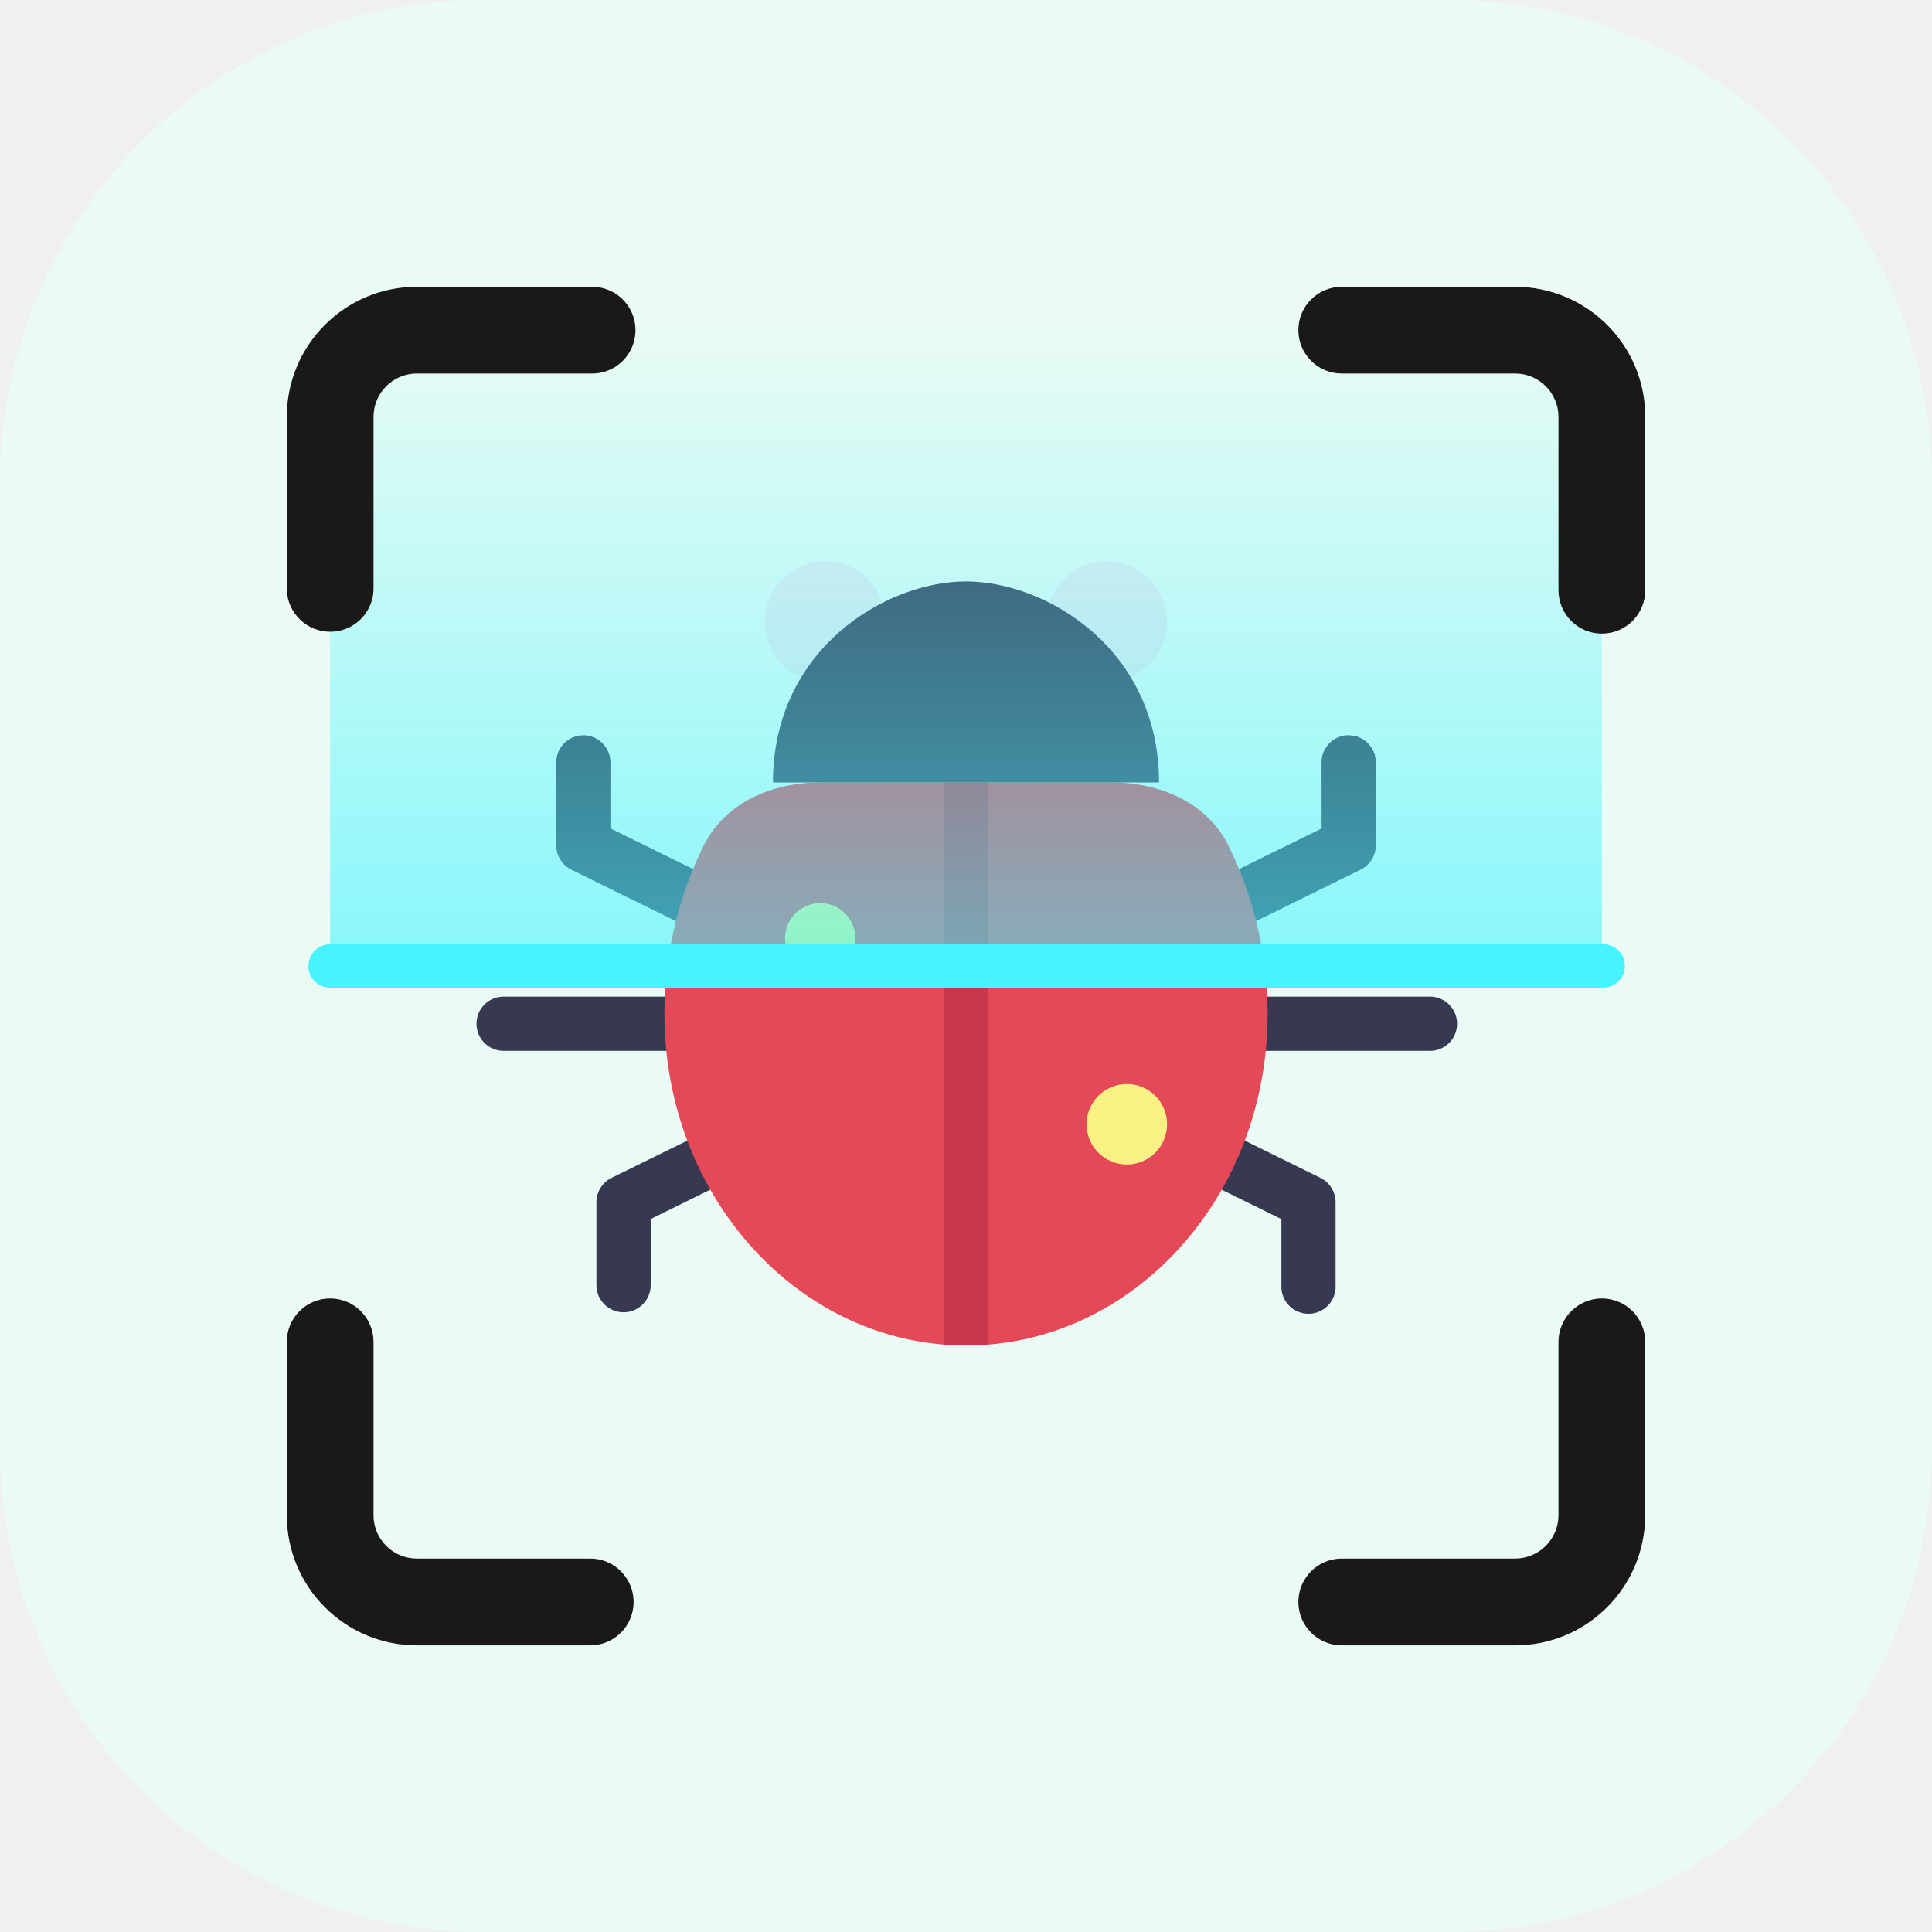
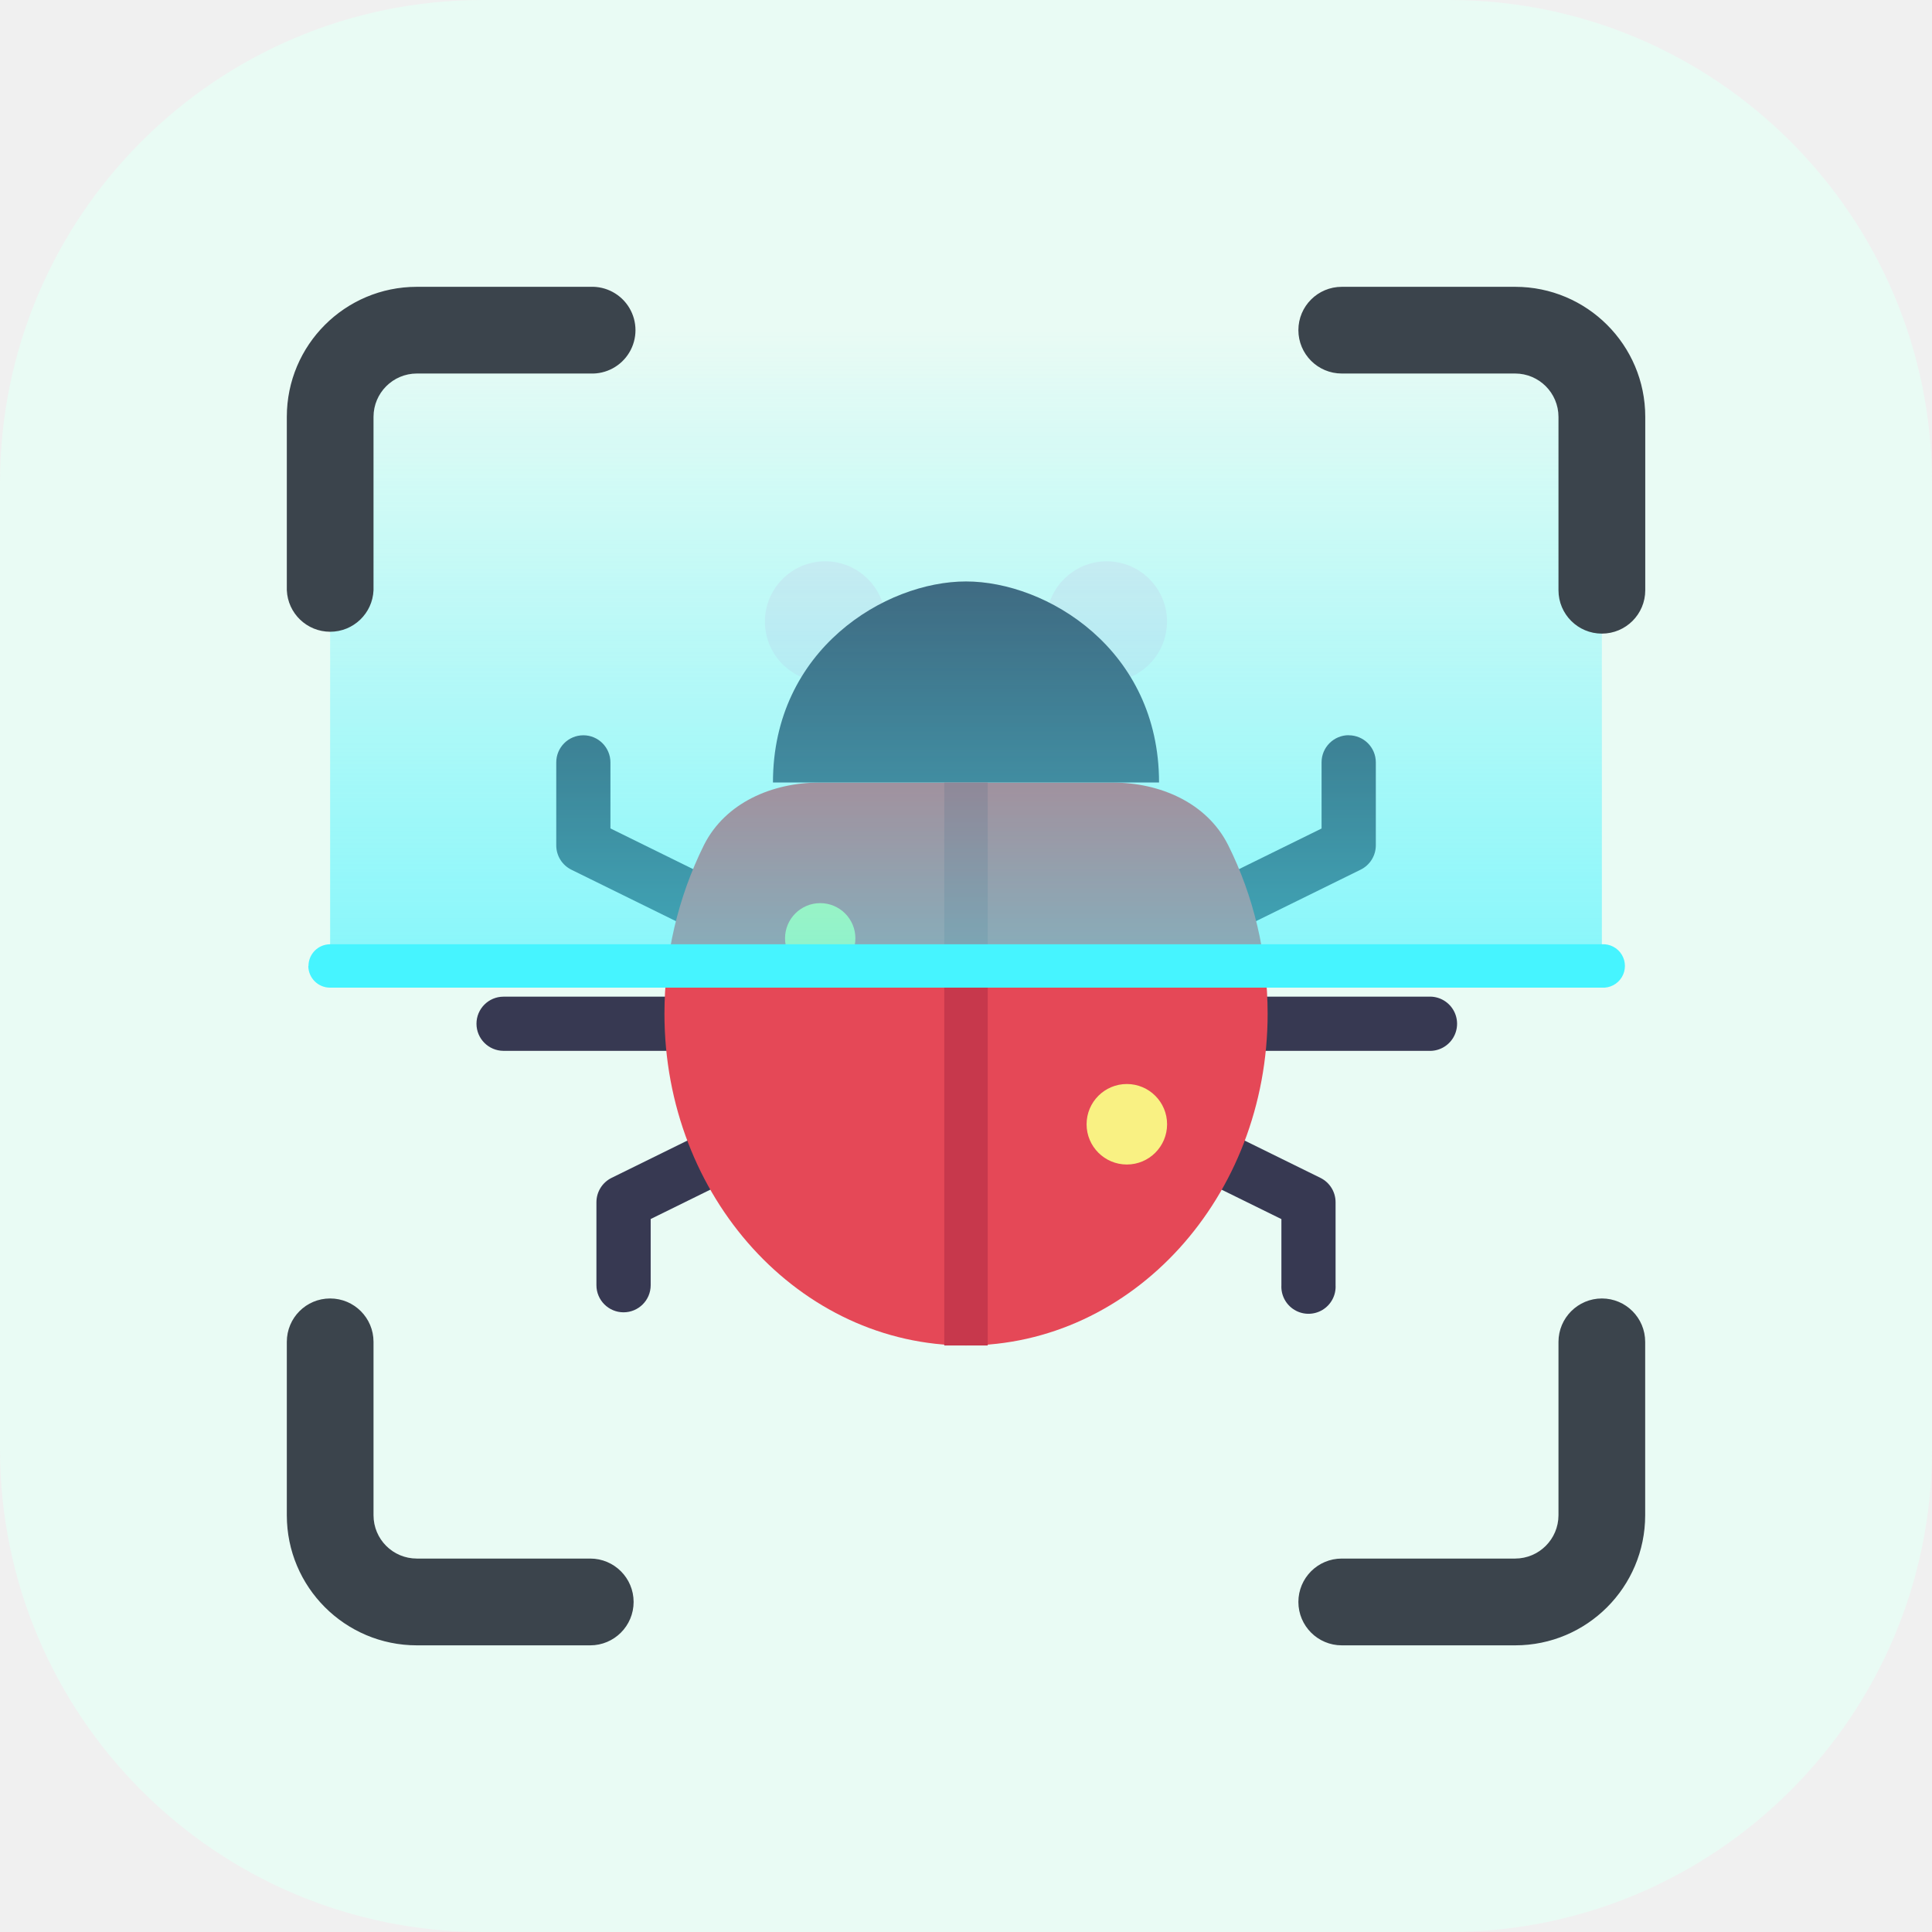
<svg xmlns="http://www.w3.org/2000/svg" width="24" height="24" fill="none" viewBox="0 0 24 24">
  <g clip-path="url(#a)">
    <rect width="24" height="24" fill="#E9FBF4" rx="6" />
    <path fill="#373952" fill-rule="evenodd" d="M11.913 12.717c0-.185.15-.336.337-.336h5.495a.337.337 0 1 1 0 .673H12.25a.337.337 0 0 1-.337-.337Z" clip-rule="evenodd" />
    <path fill="#373952" fill-rule="evenodd" d="M5.919 12.717c0-.185.15-.336.336-.336h5.495a.337.337 0 1 1 0 .673H6.255a.337.337 0 0 1-.336-.337Z" clip-rule="evenodd" />
    <path fill="#373952" fill-rule="evenodd" d="M16.754 9.134c.186 0 .337.15.337.337v1.03a.337.337 0 0 1-.188.302l-8.82 4.34v.822a.337.337 0 1 1-.674 0v-1.03c0-.129.073-.246.188-.303l8.82-4.34V9.47c0-.186.151-.337.337-.337Z" clip-rule="evenodd" />
    <path fill="#373952" fill-rule="evenodd" d="M7.247 9.134c.185 0 .336.151.336.337v.82l8.82 4.341a.337.337 0 0 1 .188.303v1.03a.337.337 0 1 1-.673 0v-.821l-8.82-4.34a.337.337 0 0 1-.188-.303v-1.03c0-.186.15-.337.337-.337Z" clip-rule="evenodd" />
    <path fill="#E54857" d="M12 16.714c2.07 0 3.747-1.845 3.747-4.121 0-.743-.179-1.473-.491-2.096-.265-.527-.848-.776-1.438-.776h-3.635c-.59 0-1.173.25-1.438.776a4.715 4.715 0 0 0-.491 2.096c0 2.276 1.677 4.121 3.747 4.121Z" />
    <circle cx="10.251" cy="7.722" r=".749" fill="#E9E9EE" />
    <circle cx="13.748" cy="7.722" r=".749" fill="#E9E9EE" />
    <path fill="#3D405B" d="M14.398 9.72H9.602c0-1.655 1.399-2.497 2.398-2.497 1 0 2.398.842 2.398 2.497Z" />
    <circle cx="10.189" cy="11.656" r=".437" fill="#F9F183" />
    <circle cx="13.998" cy="13.966" r=".5" fill="#F9F183" />
    <path fill="#C7384C" fill-rule="evenodd" d="M11.73 16.714V9.721h.54v6.993h-.54Z" clip-rule="evenodd" />
    <path fill="url(#b)" d="M4.101 4.101h15.798V12H4.101z" />
-     <path fill="#1B1818" fill-rule="evenodd" d="M3.563 5.178c0-.892.723-1.615 1.615-1.615h2.154a.539.539 0 1 1 0 1.077H5.178a.539.539 0 0 0-.538.538v2.154a.539.539 0 0 1-1.077 0V5.178Zm12.566-1.077c0-.297.241-.538.539-.538h2.154c.892 0 1.616.723 1.616 1.615v2.154a.539.539 0 1 1-1.078 0V5.178a.539.539 0 0 0-.538-.538h-2.154a.539.539 0 0 1-.539-.539ZM4.101 16.13c.298 0 .539.241.539.539v2.154c0 .297.24.538.538.538h2.154a.539.539 0 1 1 0 1.078H5.178a1.616 1.616 0 0 1-1.615-1.616v-2.154c0-.298.24-.539.538-.539Zm15.798 0c.297 0 .538.241.538.539v2.154c0 .892-.723 1.616-1.615 1.616h-2.154a.539.539 0 1 1 0-1.078h2.154a.539.539 0 0 0 .538-.538v-2.154a.54.54 0 0 1 .539-.539Z" clip-rule="evenodd" />
+     <path fill="#3B444C" fill-rule="evenodd" d="M3.563 5.178c0-.892.723-1.615 1.615-1.615h2.154a.539.539 0 1 1 0 1.077H5.178a.539.539 0 0 0-.538.538v2.154a.539.539 0 0 1-1.077 0V5.178Zm12.566-1.077c0-.297.241-.538.539-.538h2.154c.892 0 1.616.723 1.616 1.615v2.154a.539.539 0 1 1-1.078 0V5.178a.539.539 0 0 0-.538-.538h-2.154a.539.539 0 0 1-.539-.539ZM4.101 16.13c.298 0 .539.241.539.539v2.154c0 .297.24.538.538.538h2.154a.539.539 0 1 1 0 1.078H5.178a1.616 1.616 0 0 1-1.615-1.616v-2.154c0-.298.24-.539.538-.539Zm15.798 0c.297 0 .538.241.538.539v2.154c0 .892-.723 1.616-1.615 1.616h-2.154a.539.539 0 1 1 0-1.078h2.154a.539.539 0 0 0 .538-.538v-2.154a.54.54 0 0 1 .539-.539Z" clip-rule="evenodd" />
    <path fill="#46F4FF" fill-rule="evenodd" d="M3.832 12c0-.149.12-.27.27-.27h15.797a.27.27 0 1 1 0 .539H4.1a.27.27 0 0 1-.27-.27Z" clip-rule="evenodd" />
  </g>
  <defs>
    <linearGradient id="b" x1="12" x2="12" y1="4.101" y2="11.999" gradientUnits="userSpaceOnUse">
      <stop stop-color="#46F4FF" stop-opacity="0" />
      <stop offset="1" stop-color="#46F4FF" stop-opacity=".6" />
    </linearGradient>
    <clipPath id="a">
      <path fill="#fff" d="M0 0h24v24H0z" />
    </clipPath>
  </defs>
</svg>
